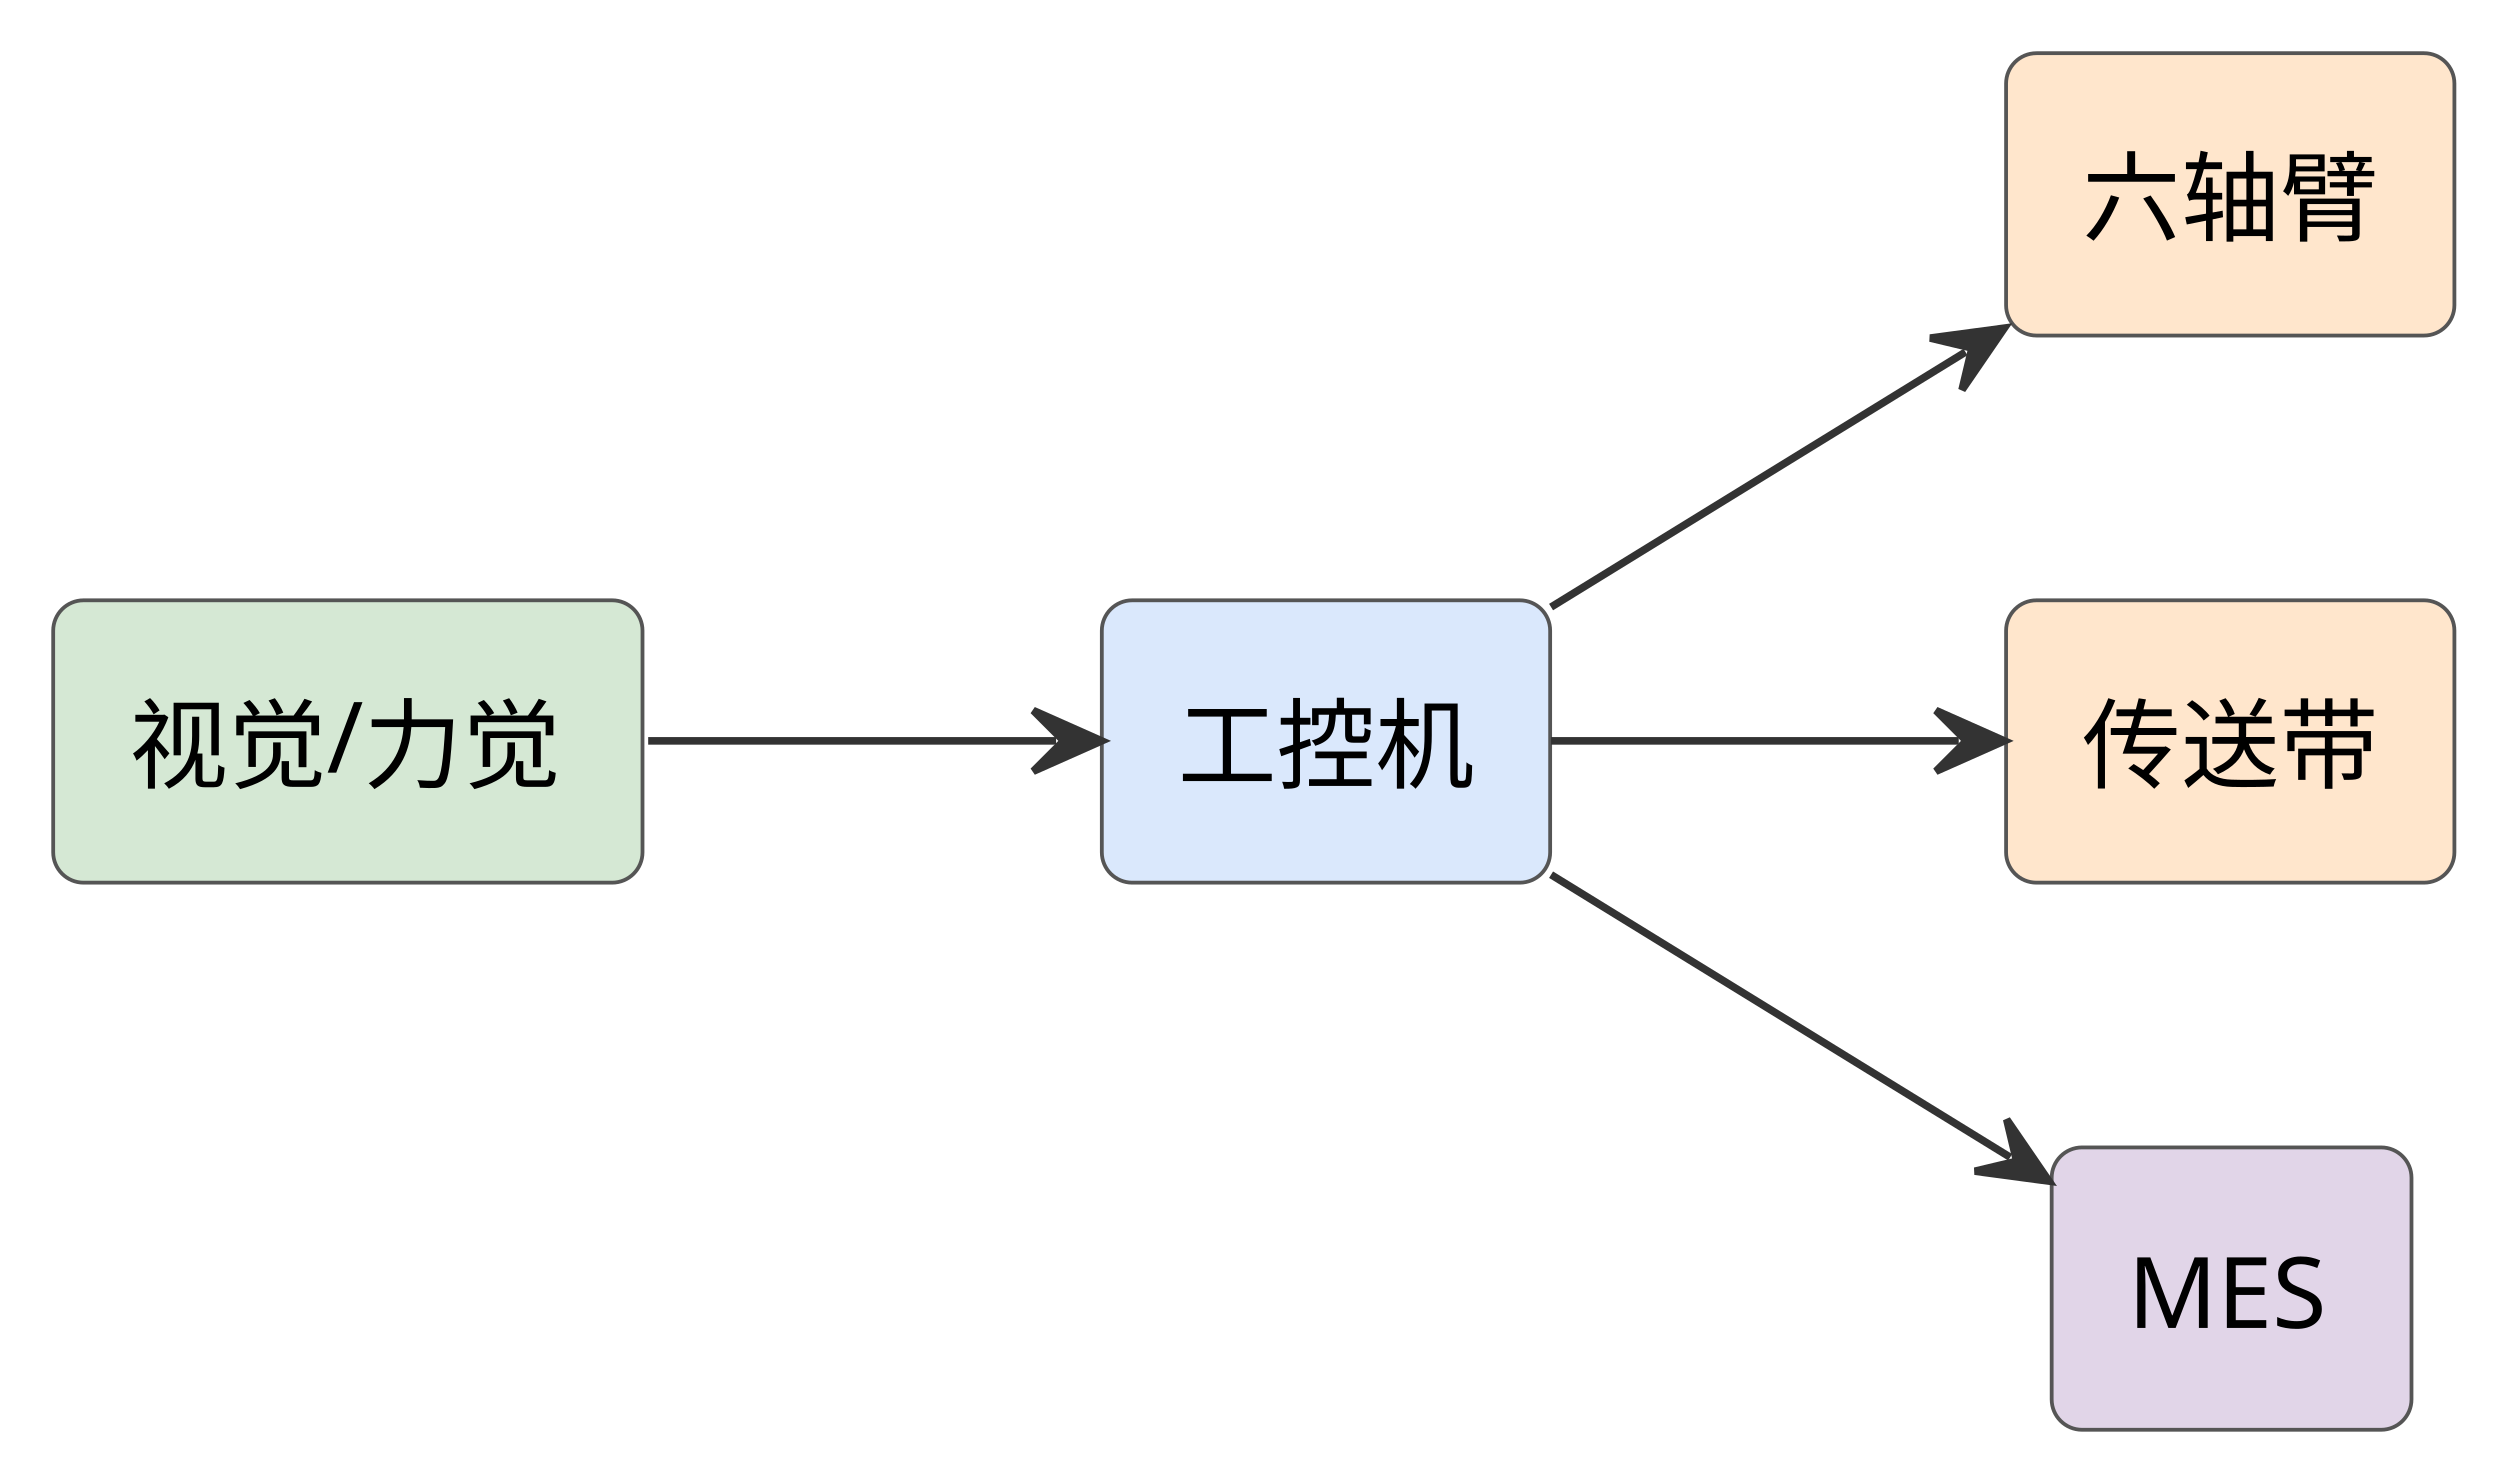
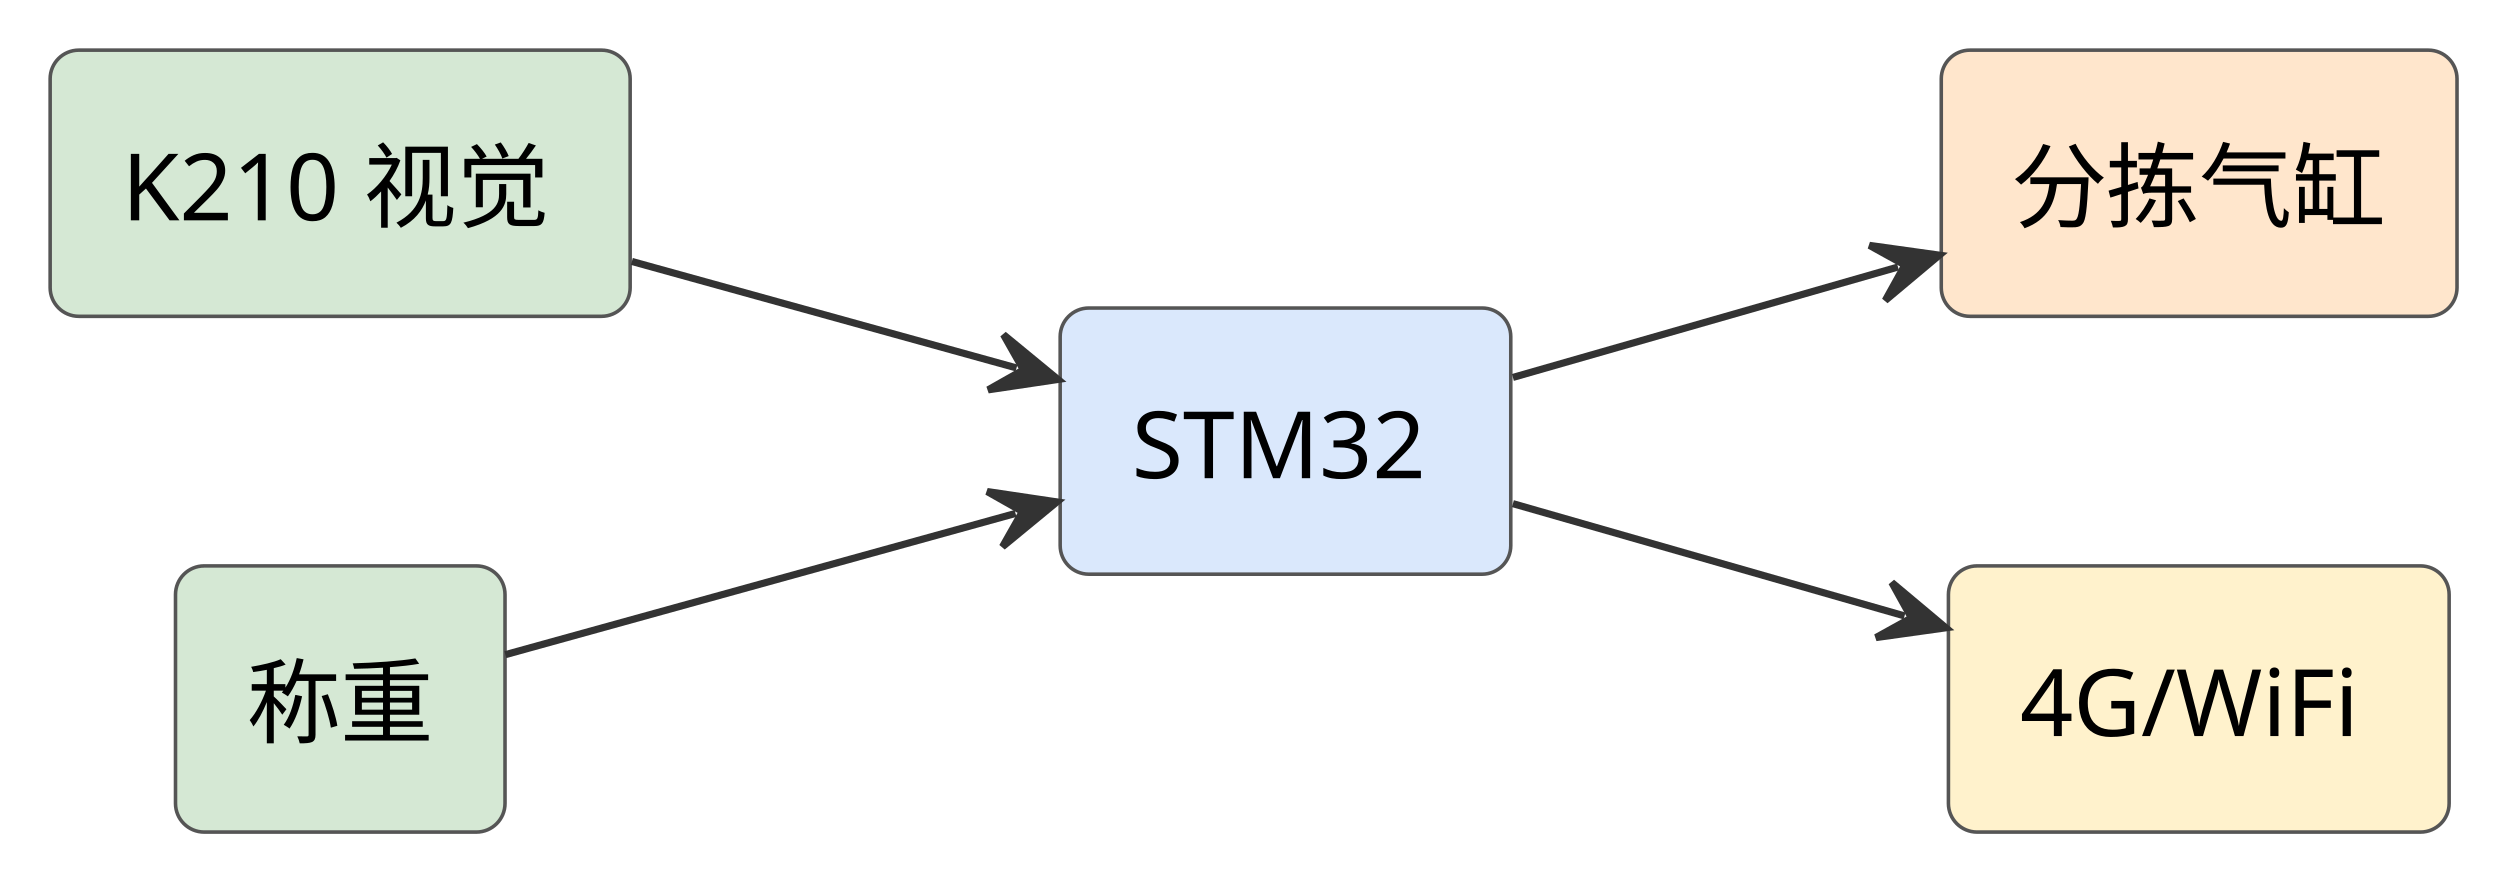
- <svg xmlns="http://www.w3.org/2000/svg" contentStyleType="text/css" height="194px" preserveAspectRatio="none" style="width:329px;height:194px;background:#FFFFFF;" version="1.1" viewBox="0 0 329 194" width="329px" zoomAndPan="magnify">
+ <svg xmlns="http://www.w3.org/2000/svg" contentStyleType="text/css" height="122px" preserveAspectRatio="none" style="width:349px;height:122px;background:#FFFFFF;" version="1.1" viewBox="0 0 349 122" width="349px" zoomAndPan="magnify">
  <defs />
  <g>
    <g id="elem_cam">
-       <rect fill="#D5E8D4" height="37.158" rx="4" ry="4" style="stroke:#555555;stroke-width:0.5;" width="77.554" x="7" y="79" />
-       <text fill="#000000" font-family="Microsoft YaHei" font-size="13" lengthAdjust="spacing" textLength="57.554" x="17" y="102.755">视觉/力觉</text>
+       <rect fill="#D5E8D4" height="37.158" rx="4" ry="4" style="stroke:#555555;stroke-width:0.5;" width="80.969" x="7" y="7" />
+       <text fill="#000000" font-family="Microsoft YaHei" font-size="13" lengthAdjust="spacing" textLength="60.969" x="17" y="30.755">K210 视觉</text>
    </g>
-     <g id="elem_pc">
-       <rect fill="#DAE8FC" height="37.158" rx="4" ry="4" style="stroke:#555555;stroke-width:0.5;" width="59" x="145" y="79" />
-       <text fill="#000000" font-family="Microsoft YaHei" font-size="13" lengthAdjust="spacing" textLength="39" x="155" y="102.755">工控机</text>
+     <g id="elem_w">
+       <rect fill="#D5E8D4" height="37.158" rx="4" ry="4" style="stroke:#555555;stroke-width:0.5;" width="46" x="24.5" y="79" />
+       <text fill="#000000" font-family="Microsoft YaHei" font-size="13" lengthAdjust="spacing" textLength="26" x="34.5" y="102.755">称重</text>
    </g>
-     <g id="elem_arm">
-       <rect fill="#FFE6CC" height="37.158" rx="4" ry="4" style="stroke:#555555;stroke-width:0.5;" width="59" x="264" y="7" />
-       <text fill="#000000" font-family="Microsoft YaHei" font-size="13" lengthAdjust="spacing" textLength="39" x="274" y="30.755">六轴臂</text>
+     <g id="elem_stm">
+       <rect fill="#DAE8FC" height="37.158" rx="4" ry="4" style="stroke:#555555;stroke-width:0.5;" width="62.904" x="148" y="43" />
+       <text fill="#000000" font-family="Microsoft YaHei" font-size="13" lengthAdjust="spacing" textLength="42.904" x="158" y="66.755">STM32</text>
    </g>
-     <g id="elem_conv">
-       <rect fill="#FFE6CC" height="37.158" rx="4" ry="4" style="stroke:#555555;stroke-width:0.5;" width="59" x="264" y="79" />
-       <text fill="#000000" font-family="Microsoft YaHei" font-size="13" lengthAdjust="spacing" textLength="39" x="274" y="102.755">传送带</text>
+     <g id="elem_sort">
+       <rect fill="#FFE6CC" height="37.158" rx="4" ry="4" style="stroke:#555555;stroke-width:0.5;" width="72" x="271" y="7" />
+       <text fill="#000000" font-family="Microsoft YaHei" font-size="13" lengthAdjust="spacing" textLength="52" x="281" y="30.755">分拣气缸</text>
    </g>
-     <g id="elem_mes">
-       <rect fill="#E1D5E8" height="37.158" rx="4" ry="4" style="stroke:#555555;stroke-width:0.5;" width="47.352" x="270" y="151" />
-       <text fill="#000000" font-family="Microsoft YaHei" font-size="13" lengthAdjust="spacing" textLength="27.352" x="280" y="174.755">MES</text>
+     <g id="elem_net">
+       <rect fill="#FFF2CC" height="37.158" rx="4" ry="4" style="stroke:#555555;stroke-width:0.5;" width="69.899" x="272" y="79" />
+       <text fill="#000000" font-family="Microsoft YaHei" font-size="13" lengthAdjust="spacing" textLength="49.899" x="282" y="102.755">4G/WiFi</text>
    </g>
-     <g id="link_cam_pc">
-       <path d="M85.3,97.5 C104.5,97.5 121.35,97.5 138.98,97.5 " fill="none" id="cam-to-pc" style="stroke:#333333;stroke-width:1.0;" />
-       <polygon fill="#333333" points="144.98,97.5,135.98,93.5,139.98,97.5,135.98,101.5,144.98,97.5" style="stroke:#333333;stroke-width:1.0;" />
+     <g id="link_cam_stm">
+       <path d="M88.21,36.5 C107.33,41.79 124.118,46.438 141.908,51.368 " fill="none" id="cam-to-stm" style="stroke:#333333;stroke-width:1.0;" />
+       <polygon fill="#333333" points="147.69,52.97,140.085,46.712,142.872,51.635,137.949,54.421,147.69,52.97" style="stroke:#333333;stroke-width:1.0;" />
    </g>
-     <g id="link_pc_arm">
-       <path d="M204.12,79.89 C222.25,68.73 240.51,57.495 258.66,46.325 " fill="none" id="pc-to-arm" style="stroke:#333333;stroke-width:1.0;" />
-       <polygon fill="#333333" points="263.77,43.18,254.009,44.49,259.512,45.801,258.202,51.304,263.77,43.18" style="stroke:#333333;stroke-width:1.0;" />
+     <g id="link_w_stm">
+       <path d="M70.55,91.39 C91.71,85.54 118.058,78.242 141.768,71.672 " fill="none" id="w-to-stm" style="stroke:#333333;stroke-width:1.0;" />
+       <polygon fill="#333333" points="147.55,70.07,137.809,68.619,142.732,71.405,139.945,76.328,147.55,70.07" style="stroke:#333333;stroke-width:1.0;" />
    </g>
-     <g id="link_pc_conv">
-       <path d="M204.12,97.5 C222.25,97.5 239.62,97.5 257.77,97.5 " fill="none" id="pc-to-conv" style="stroke:#333333;stroke-width:1.0;" />
-       <polygon fill="#333333" points="263.77,97.5,254.77,93.5,258.77,97.5,254.77,101.5,263.77,97.5" style="stroke:#333333;stroke-width:1.0;" />
+     <g id="link_stm_sort">
+       <path d="M211.2,52.69 C229.2,47.53 246.232,42.644 264.962,37.274 " fill="none" id="stm-to-sort" style="stroke:#333333;stroke-width:1.0;" />
+       <polygon fill="#333333" points="270.73,35.62,260.976,34.255,265.924,36.998,263.181,41.946,270.73,35.62" style="stroke:#333333;stroke-width:1.0;" />
    </g>
-     <g id="link_pc_mes">
-       <path d="M204.12,115.11 C224.28,127.52 245.8,140.766 264.54,152.296 " fill="none" id="pc-to-mes" style="stroke:#333333;stroke-width:1.0;" />
-       <polygon fill="#333333" points="269.65,155.44,264.081,147.317,265.392,152.82,259.889,154.131,269.65,155.44" style="stroke:#333333;stroke-width:1.0;" />
+     <g id="link_stm_net">
+       <path d="M211.2,70.31 C229.49,75.55 246.972,80.566 265.873,85.986 " fill="none" id="stm-to-net" style="stroke:#333333;stroke-width:1.0;" />
+       <polygon fill="#333333" points="271.64,87.64,264.091,81.314,266.834,86.262,261.886,89.004,271.64,87.64" style="stroke:#333333;stroke-width:1.0;" />
    </g>
  </g>
</svg>
